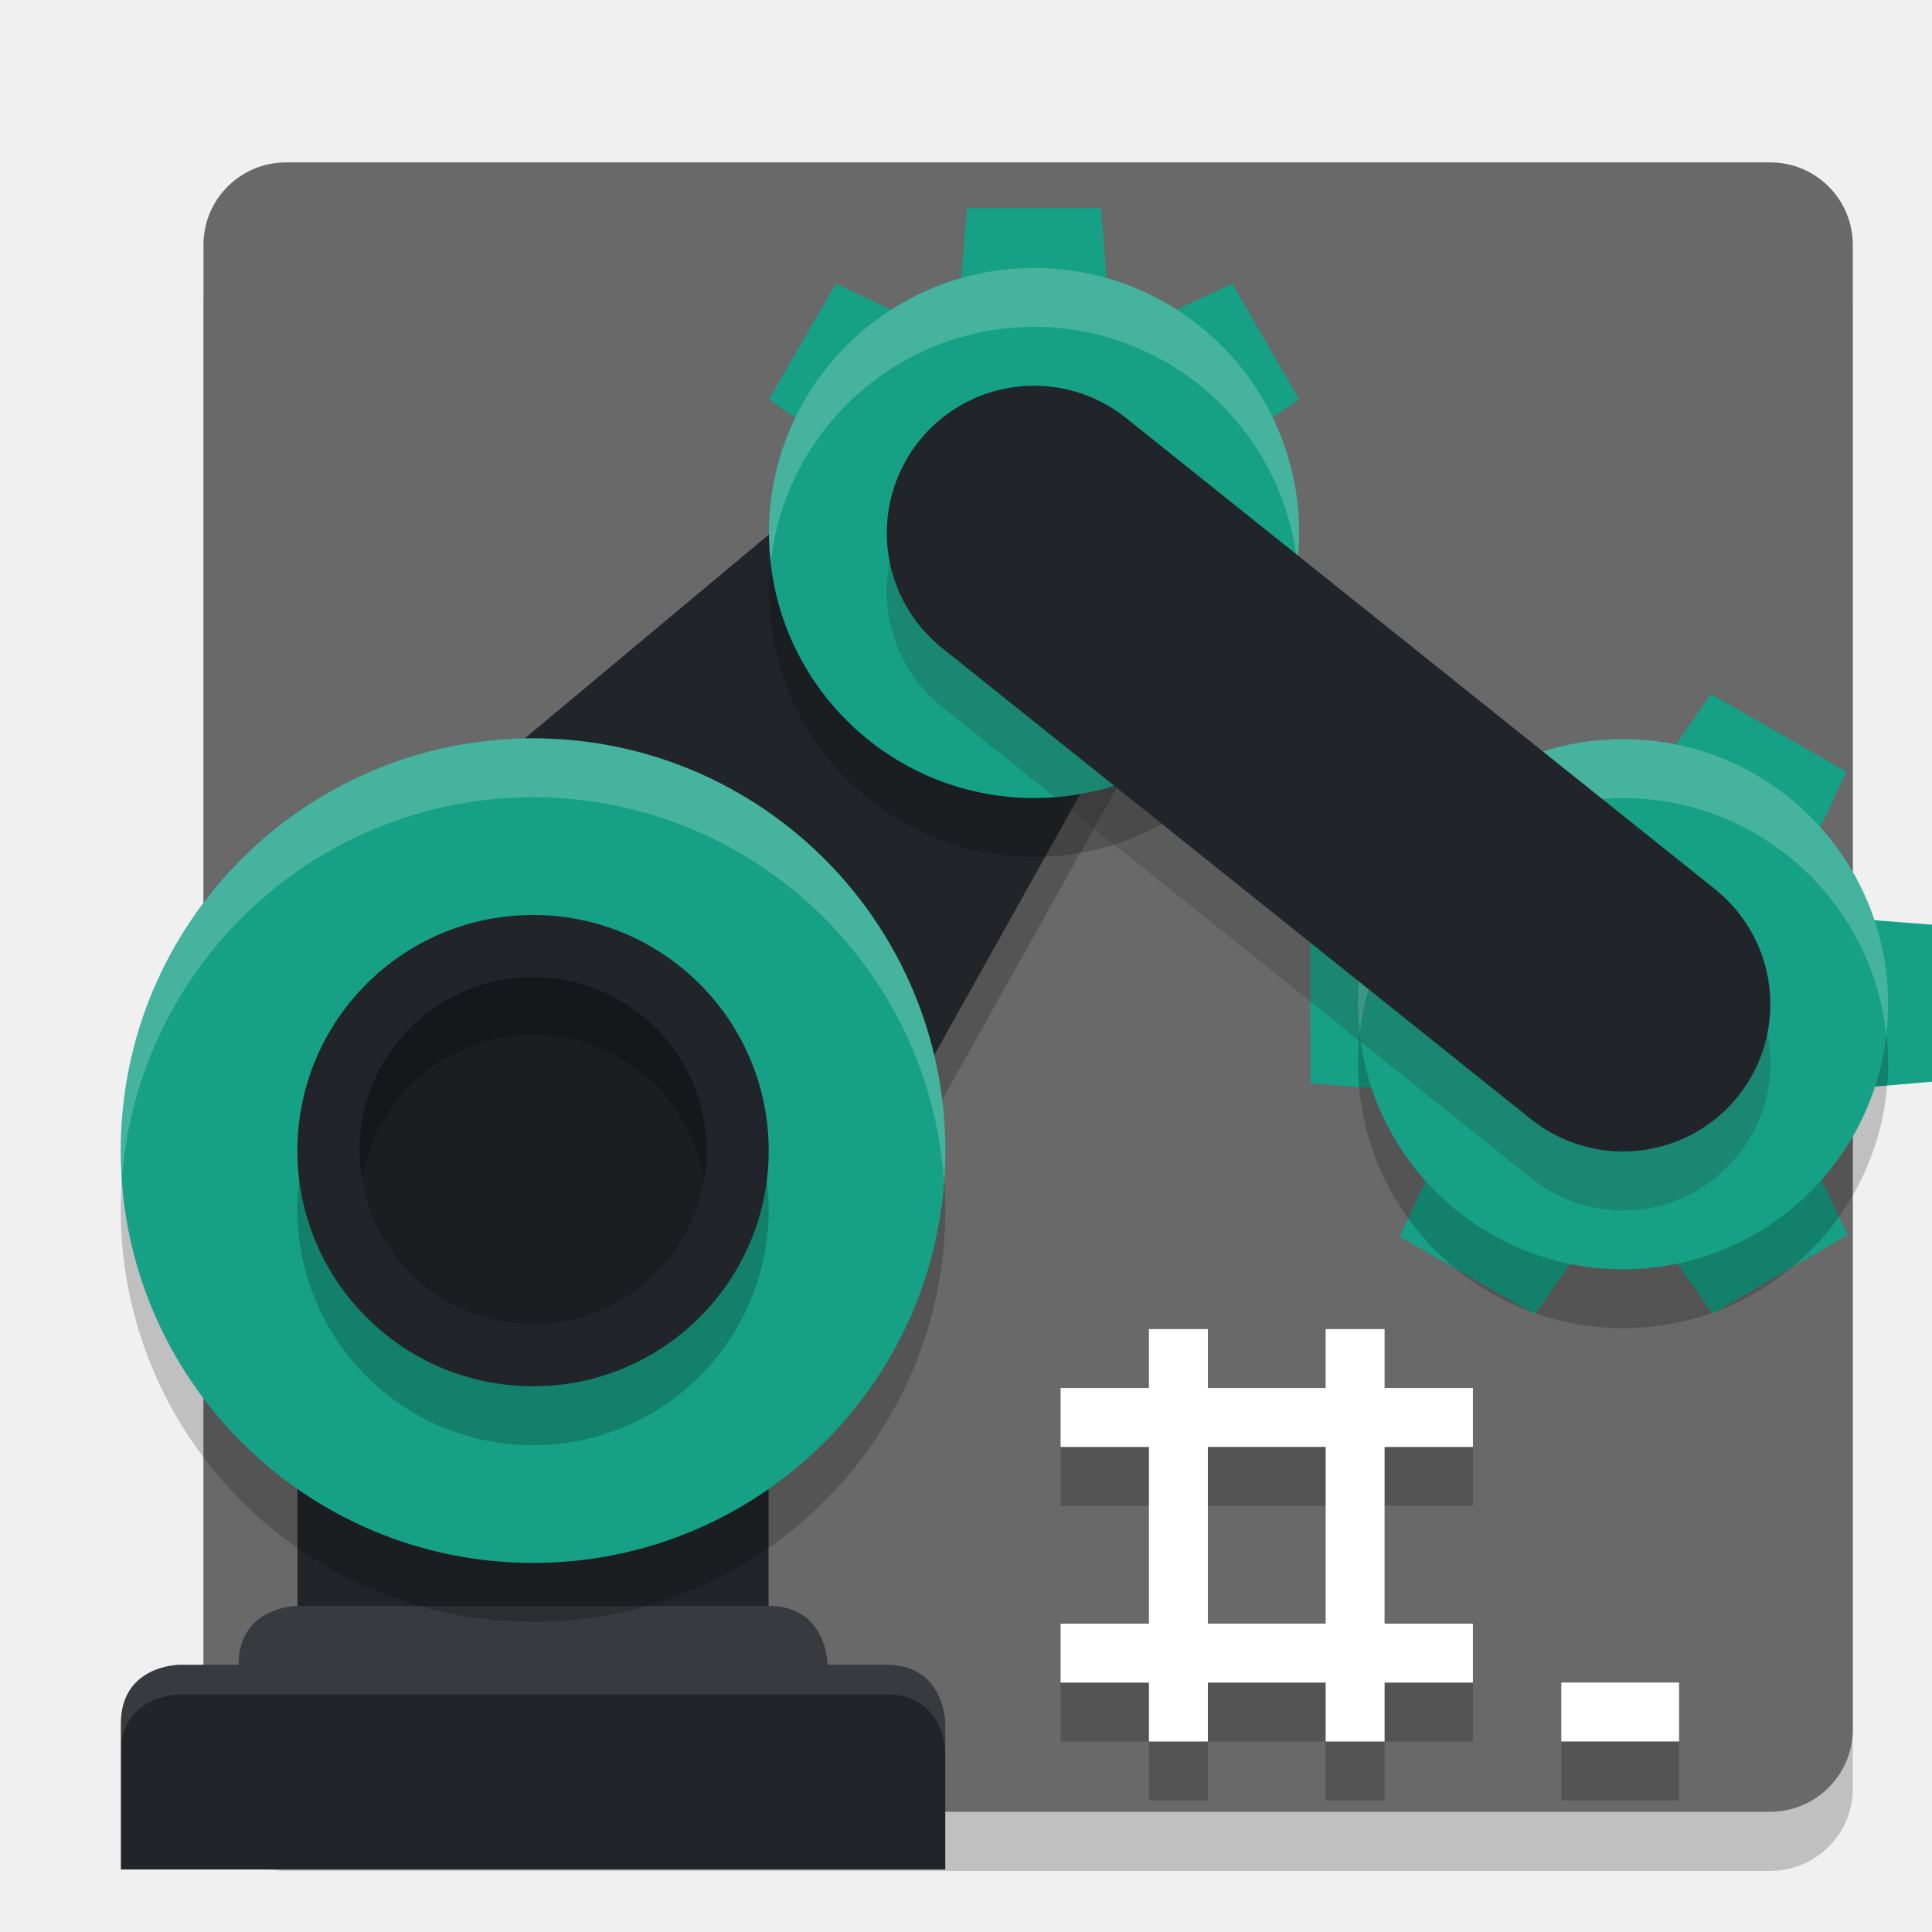
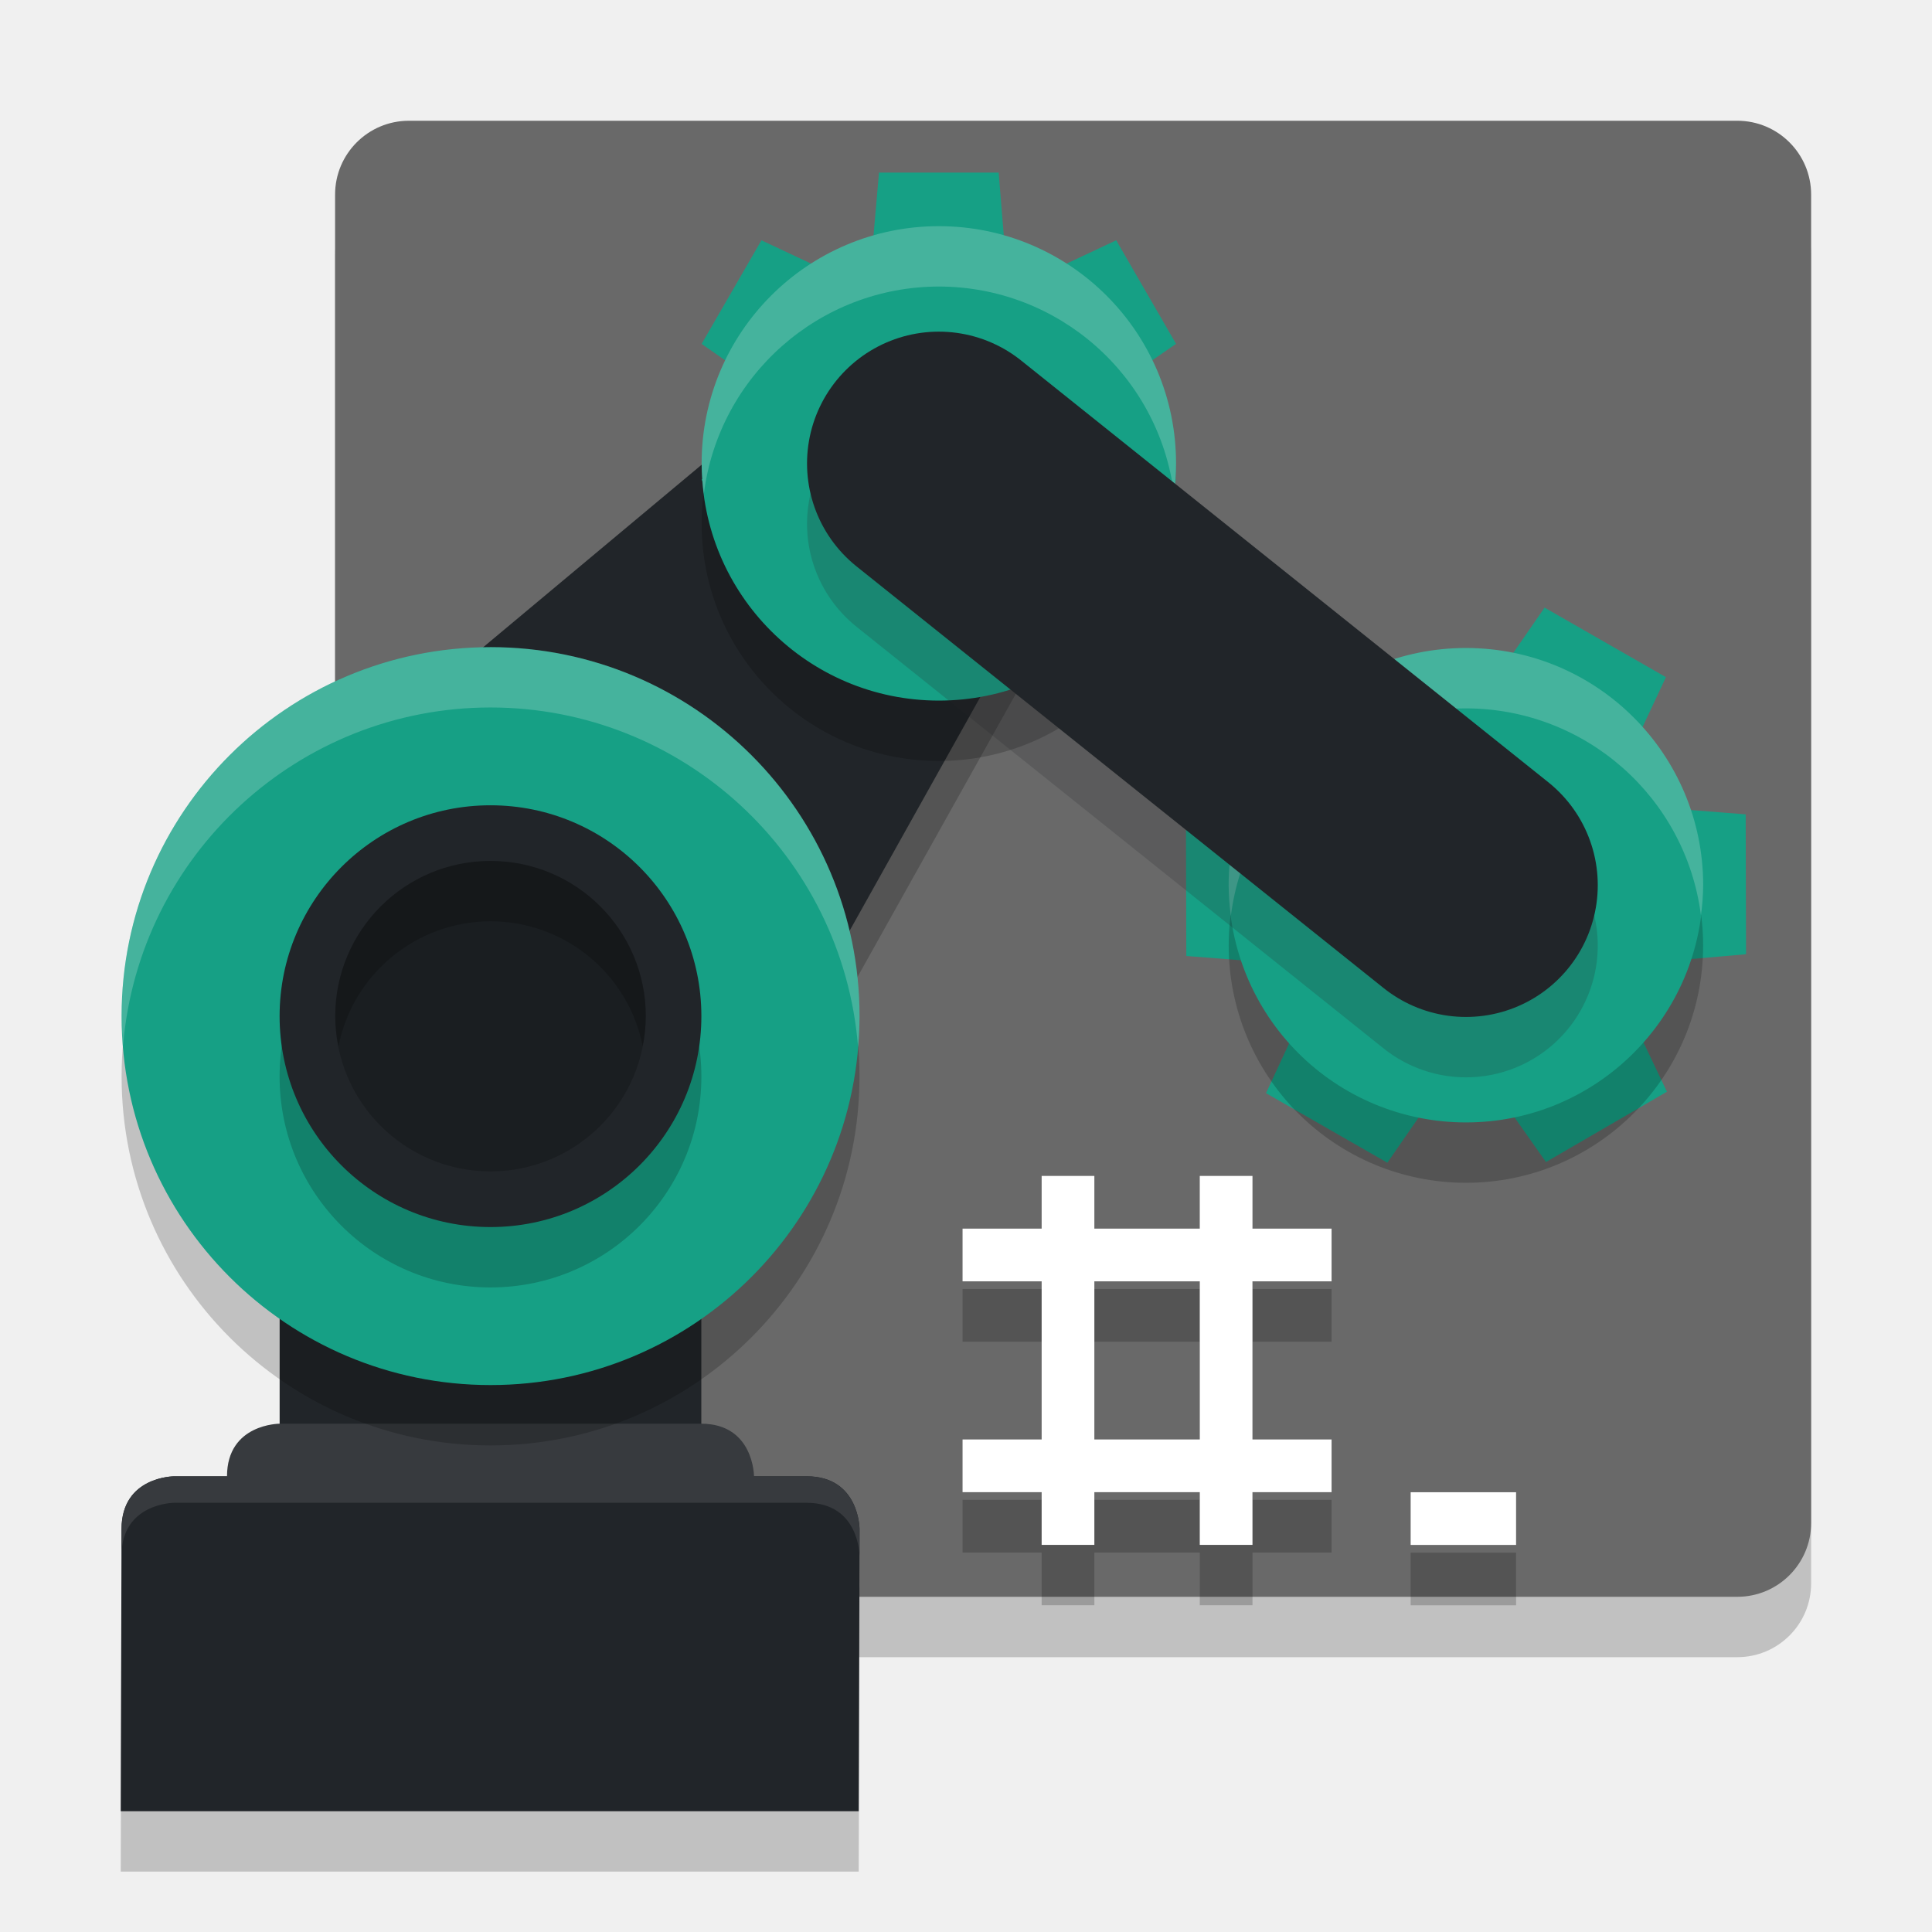
<svg xmlns="http://www.w3.org/2000/svg" width="32" height="32" version="1.1">
-   <rect style="opacity:0.2" width="27.318" height="27.318" x="3.37" y="3.67" rx="1.366" ry="1.366" />
-   <rect style="fill:#696969" width="27.318" height="27.318" x="3.37" y="2.69" rx="1.366" ry="1.366" />
-   <rect style="fill:#212529" width="7.803" height="11.952" x="-12.73" y="16.6" ry="0" transform="scale(-1,1)" />
-   <path style="fill:#373a3e" d="m 12.731,26.599 c 0.975,0 0.975,0.975 0.975,0.975 v 1.951 H 3.952 v -1.951 c 0,-0.975 0.975,-0.975 0.975,-0.975 z" />
-   <path style="fill:#212529" d="m 14.682,27.574 c 0.975,0 0.975,0.975 0.975,0.975 l 0,2.416 H 2.002 l 0,-2.416 c 0,-0.975 0.975,-0.975 0.975,-0.975 z" />
-   <path style="opacity:0.1;fill:#ffffff" d="m 2.977,27.574 c 0,0 -0.976,2.15e-4 -0.976,0.976 v 0.491 c 0,-0.975 0.976,-0.976 0.976,-0.976 H 14.682 c 0.975,0 0.976,0.976 0.976,0.976 v -0.491 c 0,0 -2.14e-4,-0.976 -0.976,-0.976 z" />
-   <path style="opacity:0.2" d="m 19.03,22.99 v 0.976 h -1.463 v 0.976 h 1.463 v 2.927 h -1.463 v 0.976 h 1.463 v 0.976 h 0.976 v -0.976 h 1.951 v 0.976 h 0.976 v -0.976 h 1.463 v -0.976 h -1.463 v -2.927 h 1.463 v -0.976 h -1.463 v -0.976 h -0.976 v 0.976 h -1.951 v -0.976 z m 0.976,1.951 h 1.951 v 2.927 h -1.951 z m 5.854,3.903 v 0.976 h 1.951 v -0.976 z" />
-   <path style="fill:#ffffff" d="m 19.03,22.014 v 0.976 h -1.463 v 0.976 h 1.463 v 2.927 h -1.463 v 0.976 h 1.463 v 0.976 h 0.976 v -0.976 h 1.951 v 0.976 h 0.976 v -0.976 h 1.463 v -0.976 h -1.463 v -2.927 h 1.463 v -0.976 h -1.463 v -0.976 h -0.976 v 0.976 h -1.951 v -0.976 z m 0.976,1.951 h 1.951 v 2.927 h -1.951 z m 5.854,3.903 v 0.976 h 1.951 v -0.976 z" />
-   <path style="fill:#16a085" d="M 28.364,21.758 27.577,20.64 c -0.453,0.077 -0.915,0.077 -1.368,1.71e-4 l -0.781,1.13 -2.246,-1.287 0.577,-1.244 C 23.612,19.062 23.479,18.873 23.363,18.674 23.248,18.475 23.149,18.266 23.068,18.05 l -1.362,-0.106 -0.007,-2.589 1.288,-0.109 1.584,2.726 c 0.741,1.275 2.376,1.708 3.651,0.967 1.275,-0.741 1.708,-2.376 0.967,-3.651 l -1.586,-2.73 0.734,-1.062 2.246,1.287 -0.585,1.246 c 0.149,0.173 0.282,0.359 0.4,0.555 0.117,0.201 0.217,0.412 0.299,0.63 l 1.362,0.107 0.007,2.589 -1.368,0.119 c -0.159,0.433 -0.39,0.837 -0.684,1.192 l 0.588,1.233 z" />
-   <path style="opacity:0.2" d="M 19.763,10.783 13.091,22.713 4.573,16.648 15.686,7.364 Z" />
-   <path style="fill:#212529" d="M 19.763,9.807 13.091,21.737 4.573,15.672 15.686,6.388 Z" />
-   <circle style="opacity:0.2" cx="-8.829" cy="20.034" r="6.829" transform="scale(-1,1)" />
-   <circle style="fill:#16a085" cx="-8.829" cy="19.058" r="6.829" transform="scale(-1,1)" />
-   <circle style="opacity:0.2" cx="-8.829" cy="20.034" r="3.903" transform="scale(-1,1)" />
-   <circle style="fill:#212529" cx="-8.829" cy="19.058" r="3.903" transform="scale(-1,1)" />
-   <path style="fill:#16a085" d="M 16.019,3.446 15.918,4.61 C 15.55,4.747 15.208,4.946 14.906,5.198 L 13.844,4.698 12.736,6.615 13.698,7.286 c -0.033,0.194 -0.05,0.391 -0.05,0.588 0,0.197 0.017,0.394 0.05,0.589 l -0.961,0.664 1.107,1.917 0.999,-0.473 V 7.874 c 0,-1.261 1.023,-2.284 2.284,-2.284 1.261,0 2.284,1.023 2.284,2.284 v 2.7 l 0.999,0.469 1.107,-1.917 -0.968,-0.67 c 0.035,-0.192 0.054,-0.387 0.057,-0.582 3.18e-4,-0.199 -0.016,-0.398 -0.05,-0.594 L 21.517,6.615 20.41,4.698 19.347,5.198 C 19.043,4.945 18.699,4.747 18.329,4.61 l -0.095,-1.164 z" />
-   <circle style="opacity:0.2" cx="26.883" cy="17.609" r="4.39" />
-   <circle style="fill:#16a085" cx="26.883" cy="16.633" r="4.39" />
-   <circle style="opacity:0.2" cx="17.127" cy="9.804" r="4.39" />
-   <circle style="fill:#16a085" cx="17.127" cy="8.828" r="4.39" />
-   <circle style="fill-opacity:0.2" cx="-8.829" cy="19.058" r="2.874" transform="scale(-1,1)" />
-   <path style="fill-opacity:0.2" d="m 8.83,16.184 a 2.874,2.874 0 0 0 -2.875,2.875 2.874,2.874 0 0 0 0.043,0.461 2.874,2.874 0 0 1 2.832,-2.387 2.874,2.874 0 0 1 2.832,2.41 2.874,2.874 0 0 0 0.041,-0.484 2.874,2.874 0 0 0 -2.873,-2.875 z" />
-   <path style="fill:#ffffff;opacity:0.2" d="M 8.83 12.229 A 6.829 6.829 0 0 0 2 19.059 A 6.829 6.829 0 0 0 2.021 19.514 A 6.829 6.829 0 0 1 8.83 13.205 A 6.829 6.829 0 0 1 15.637 19.59 A 6.829 6.829 0 0 0 15.658 19.059 A 6.829 6.829 0 0 0 8.83 12.229 z" />
-   <path style="fill:#ffffff;opacity:0.2" d="M 17.127 4.438 A 4.39 4.39 0 0 0 12.736 8.828 A 4.39 4.39 0 0 0 12.768 9.301 A 4.39 4.39 0 0 1 17.127 5.414 A 4.39 4.39 0 0 1 21.486 9.33 A 4.39 4.39 0 0 0 21.518 8.828 A 4.39 4.39 0 0 0 17.127 4.438 z" />
-   <path style="fill:#ffffff;opacity:0.2" d="M 26.883 12.242 A 4.39 4.39 0 0 0 22.492 16.633 A 4.39 4.39 0 0 0 22.523 17.111 A 4.39 4.39 0 0 1 26.883 13.219 A 4.39 4.39 0 0 1 31.242 17.137 A 4.39 4.39 0 0 0 31.273 16.633 A 4.39 4.39 0 0 0 26.883 12.242 z" />
-   <path style="opacity:0.2;stroke:#212529;stroke-width:4.878;stroke-linecap:round" d="m 17.127,9.804 9.756,7.805" />
-   <path style="fill:#212529;stroke:#212529;stroke-width:4.878;stroke-linecap:round" d="m 17.127,8.828 9.756,7.805" />
+   <rect style="opacity:0.2;fill-opacity:0.975" width="24.448" height="24.448" x="5.55" y="3" rx="1.223" ry="1.223" />
+   <rect style="fill:#696969" width="24.448" height="24.448" x="5.55" y="2" rx="1.223" ry="1.223" />
+   <path style="opacity:0.2;fill-opacity:0.975" d="m 14.26,6.493 -9.946,8.309 1.162,0.827 H 4.632 v 9.823 H 2.885 c 0,0 -0.869,-0.001 -0.872,0.872 L 2,31 h 12.223 l 0.014,-4.676 c 0,0 -0.002,-0.872 -0.875,-0.872 h -1.747 v -5.455 l 0.325,0.232 5.971,-10.678 z" />
+   <path style="fill:#212529" d="m 14.26,5.493 -9.946,8.309 1.162,0.827 H 4.632 v 9.823 H 2.885 c 0,0 -0.869,-0.001 -0.872,0.872 L 2,30 h 12.223 l 0.014,-4.676 c 0,0 -0.002,-0.872 -0.875,-0.872 h -1.747 v -5.455 l 0.325,0.232 5.971,-10.678 z" />
+   <path style="fill:#373a3e" d="m 4.632,23.581 c 0,0 -0.872,-0.001 -0.872,0.872 H 2.885 c 0,0 -0.872,-0.001 -0.872,0.872 v 0.441 c 0,-0.873 0.872,-0.875 0.872,-0.875 h 10.476 c 0.873,0 0.875,0.875 0.875,0.875 v -0.441 c 0,0 -0.002,-0.872 -0.875,-0.872 h -0.872 c 0,0 -0.002,-0.872 -0.875,-0.872 z" />
+   <path style="fill:#16a085" d="M 25.606,19.247 24.902,18.247 c -0.405,0.069 -0.819,0.069 -1.224,1.54e-4 l -0.699,1.011 -2.01,-1.152 0.517,-1.113 c -0.132,-0.158 -0.251,-0.327 -0.354,-0.505 -0.104,-0.179 -0.192,-0.366 -0.264,-0.559 l -1.219,-0.095 -0.006,-2.317 1.153,-0.098 1.418,2.44 c 0.663,1.141 2.126,1.529 3.267,0.865 1.141,-0.663 1.529,-2.126 0.865,-3.267 l -1.42,-2.443 0.657,-0.95 2.01,1.152 -0.523,1.115 c 0.133,0.155 0.253,0.321 0.358,0.497 0.105,0.18 0.194,0.369 0.267,0.564 l 1.219,0.096 0.006,2.317 -1.224,0.107 C 27.554,16.3 27.347,16.661 27.084,16.979 l 0.526,1.103 z" />
+   <path style="opacity:0.2;fill-opacity:0.98" d="M 15.549,4.747 A 3.929,3.929 0 0 0 11.622,8.674 3.929,3.929 0 0 0 15.549,12.604 3.929,3.929 0 0 0 19.479,8.674 3.929,3.929 0 0 0 15.549,4.747 Z M 8.125,11.719 a 6.111,6.111 0 0 0 -6.111,6.111 6.111,6.111 0 0 0 6.111,6.111 6.111,6.111 0 0 0 6.111,-6.111 6.111,6.111 0 0 0 -6.111,-6.111 z m 16.157,0.014 a 3.929,3.929 0 0 0 -3.931,3.927 3.929,3.929 0 0 0 3.931,3.931 3.929,3.929 0 0 0 3.927,-3.931 3.929,3.929 0 0 0 -3.927,-3.927 z" />
+   <path style="fill:#16a085" d="M 15.549,3.747 A 3.929,3.929 0 0 0 11.622,7.674 3.929,3.929 0 0 0 15.549,11.604 3.929,3.929 0 0 0 19.479,7.674 3.929,3.929 0 0 0 15.549,3.747 Z M 8.125,10.719 a 6.111,6.111 0 0 0 -6.111,6.111 6.111,6.111 0 0 0 6.111,6.111 6.111,6.111 0 0 0 6.111,-6.111 6.111,6.111 0 0 0 -6.111,-6.111 z m 16.157,0.014 a 3.929,3.929 0 0 0 -3.931,3.927 3.929,3.929 0 0 0 3.931,3.931 3.929,3.929 0 0 0 3.927,-3.931 3.929,3.929 0 0 0 -3.927,-3.927 z" />
+   <circle style="opacity:0.2;fill-opacity:0.98" cx="-8.124" cy="17.831" r="3.493" transform="scale(-1,1)" />
+   <circle style="fill:#212529" cx="-8.124" cy="16.831" r="3.493" transform="scale(-1,1)" />
+   <circle style="fill-opacity:0.2" cx="-8.124" cy="16.831" r="2.571" transform="scale(-1,1)" />
+   <path style="fill:#16a085" d="m 14.559,2.859 -0.091,1.042 C 14.139,4.024 13.833,4.202 13.563,4.427 l -0.951,-0.447 -0.991,1.716 0.86,0.601 c -0.03,0.174 -0.045,0.35 -0.045,0.526 0,0.177 0.015,0.353 0.045,0.527 l -0.86,0.594 0.991,1.716 0.894,-0.423 V 6.822 c 0,-1.129 0.915,-2.044 2.044,-2.044 1.129,0 2.044,0.915 2.044,2.044 v 2.416 L 18.488,9.658 19.479,7.943 18.613,7.343 C 18.644,7.171 18.661,6.997 18.664,6.822 18.664,6.644 18.649,6.466 18.619,6.29 L 19.479,5.695 18.488,3.98 17.537,4.427 C 17.265,4.201 16.957,4.023 16.626,3.901 l -0.085,-1.042 z" />
+   <path style="opacity:0.2;fill-opacity:0.985" d="m 17.253,20.477 v 0.873 h -1.31 v 0.873 H 17.253 v 2.619 h -1.31 v 0.873 H 17.253 v 0.873 h 0.873 v -0.873 h 1.746 v 0.873 h 0.873 v -0.873 h 1.31 v -0.873 h -1.31 v -2.619 h 1.31 v -0.873 h -1.31 v -0.873 h -0.873 v 0.873 h -1.746 v -0.873 z m 0.873,1.746 h 1.746 v 2.619 h -1.746 z m 5.239,3.493 v 0.873 h 1.746 v -0.873 z" />
+   <path style="fill:#ffffff" d="m 17.253,19.477 v 0.873 h -1.31 v 0.873 H 17.253 v 2.619 h -1.31 v 0.873 H 17.253 v 0.873 h 0.873 v -0.873 h 1.746 v 0.873 h 0.873 v -0.873 h 1.31 v -0.873 h -1.31 v -2.619 h 1.31 v -0.873 h -1.31 v -0.873 h -0.873 v 0.873 h -1.746 v -0.873 z m 0.873,1.746 h 1.746 v 2.619 h -1.746 z m 5.239,3.493 v 0.873 h 1.746 v -0.873 z" />
+   <path style="opacity:0.2" d="m 8.124,14.26 a 2.571,2.571 0 0 0 -2.572,2.57 2.571,2.571 0 0 0 0.053,0.506 2.571,2.571 0 0 1 2.52,-2.076 2.571,2.571 0 0 1 2.52,2.066 2.571,2.571 0 0 0 0.053,-0.496 2.571,2.571 0 0 0 -2.572,-2.57 z" />
+   <path style="opacity:0.2;fill:#ffffff" d="m 15.549,3.746 a 3.929,3.929 0 0 0 -3.928,3.928 3.929,3.929 0 0 0 0.037,0.504 3.929,3.929 0 0 1 3.891,-3.432 3.929,3.929 0 0 1 3.895,3.426 3.929,3.929 0 0 0 0.035,-0.498 3.929,3.929 0 0 0 -3.93,-3.928 z M 8.126,10.719 a 6.111,6.111 0 0 0 -6.111,6.111 6.111,6.111 0 0 0 0.023,0.488 6.111,6.111 0 0 1 6.088,-5.6 6.111,6.111 0 0 1 6.086,5.621 6.111,6.111 0 0 0 0.025,-0.51 6.111,6.111 0 0 0 -6.111,-6.111 z m 16.156,0.014 a 3.929,3.929 0 0 0 -3.932,3.928 3.929,3.929 0 0 0 0.037,0.51 3.929,3.929 0 0 1 3.895,-3.438 3.929,3.929 0 0 1 3.891,3.428 3.929,3.929 0 0 0 0.037,-0.5 3.929,3.929 0 0 0 -3.928,-3.928 z" />
+   <path style="opacity:0.2;stroke:#212529;stroke-width:4.366;stroke-linecap:round" d="m 15.55,8.676 8.731,6.985" />
+   <path style="fill:#212529;stroke:#212529;stroke-width:4.366;stroke-linecap:round" d="m 15.55,7.676 8.731,6.985" />
</svg>
